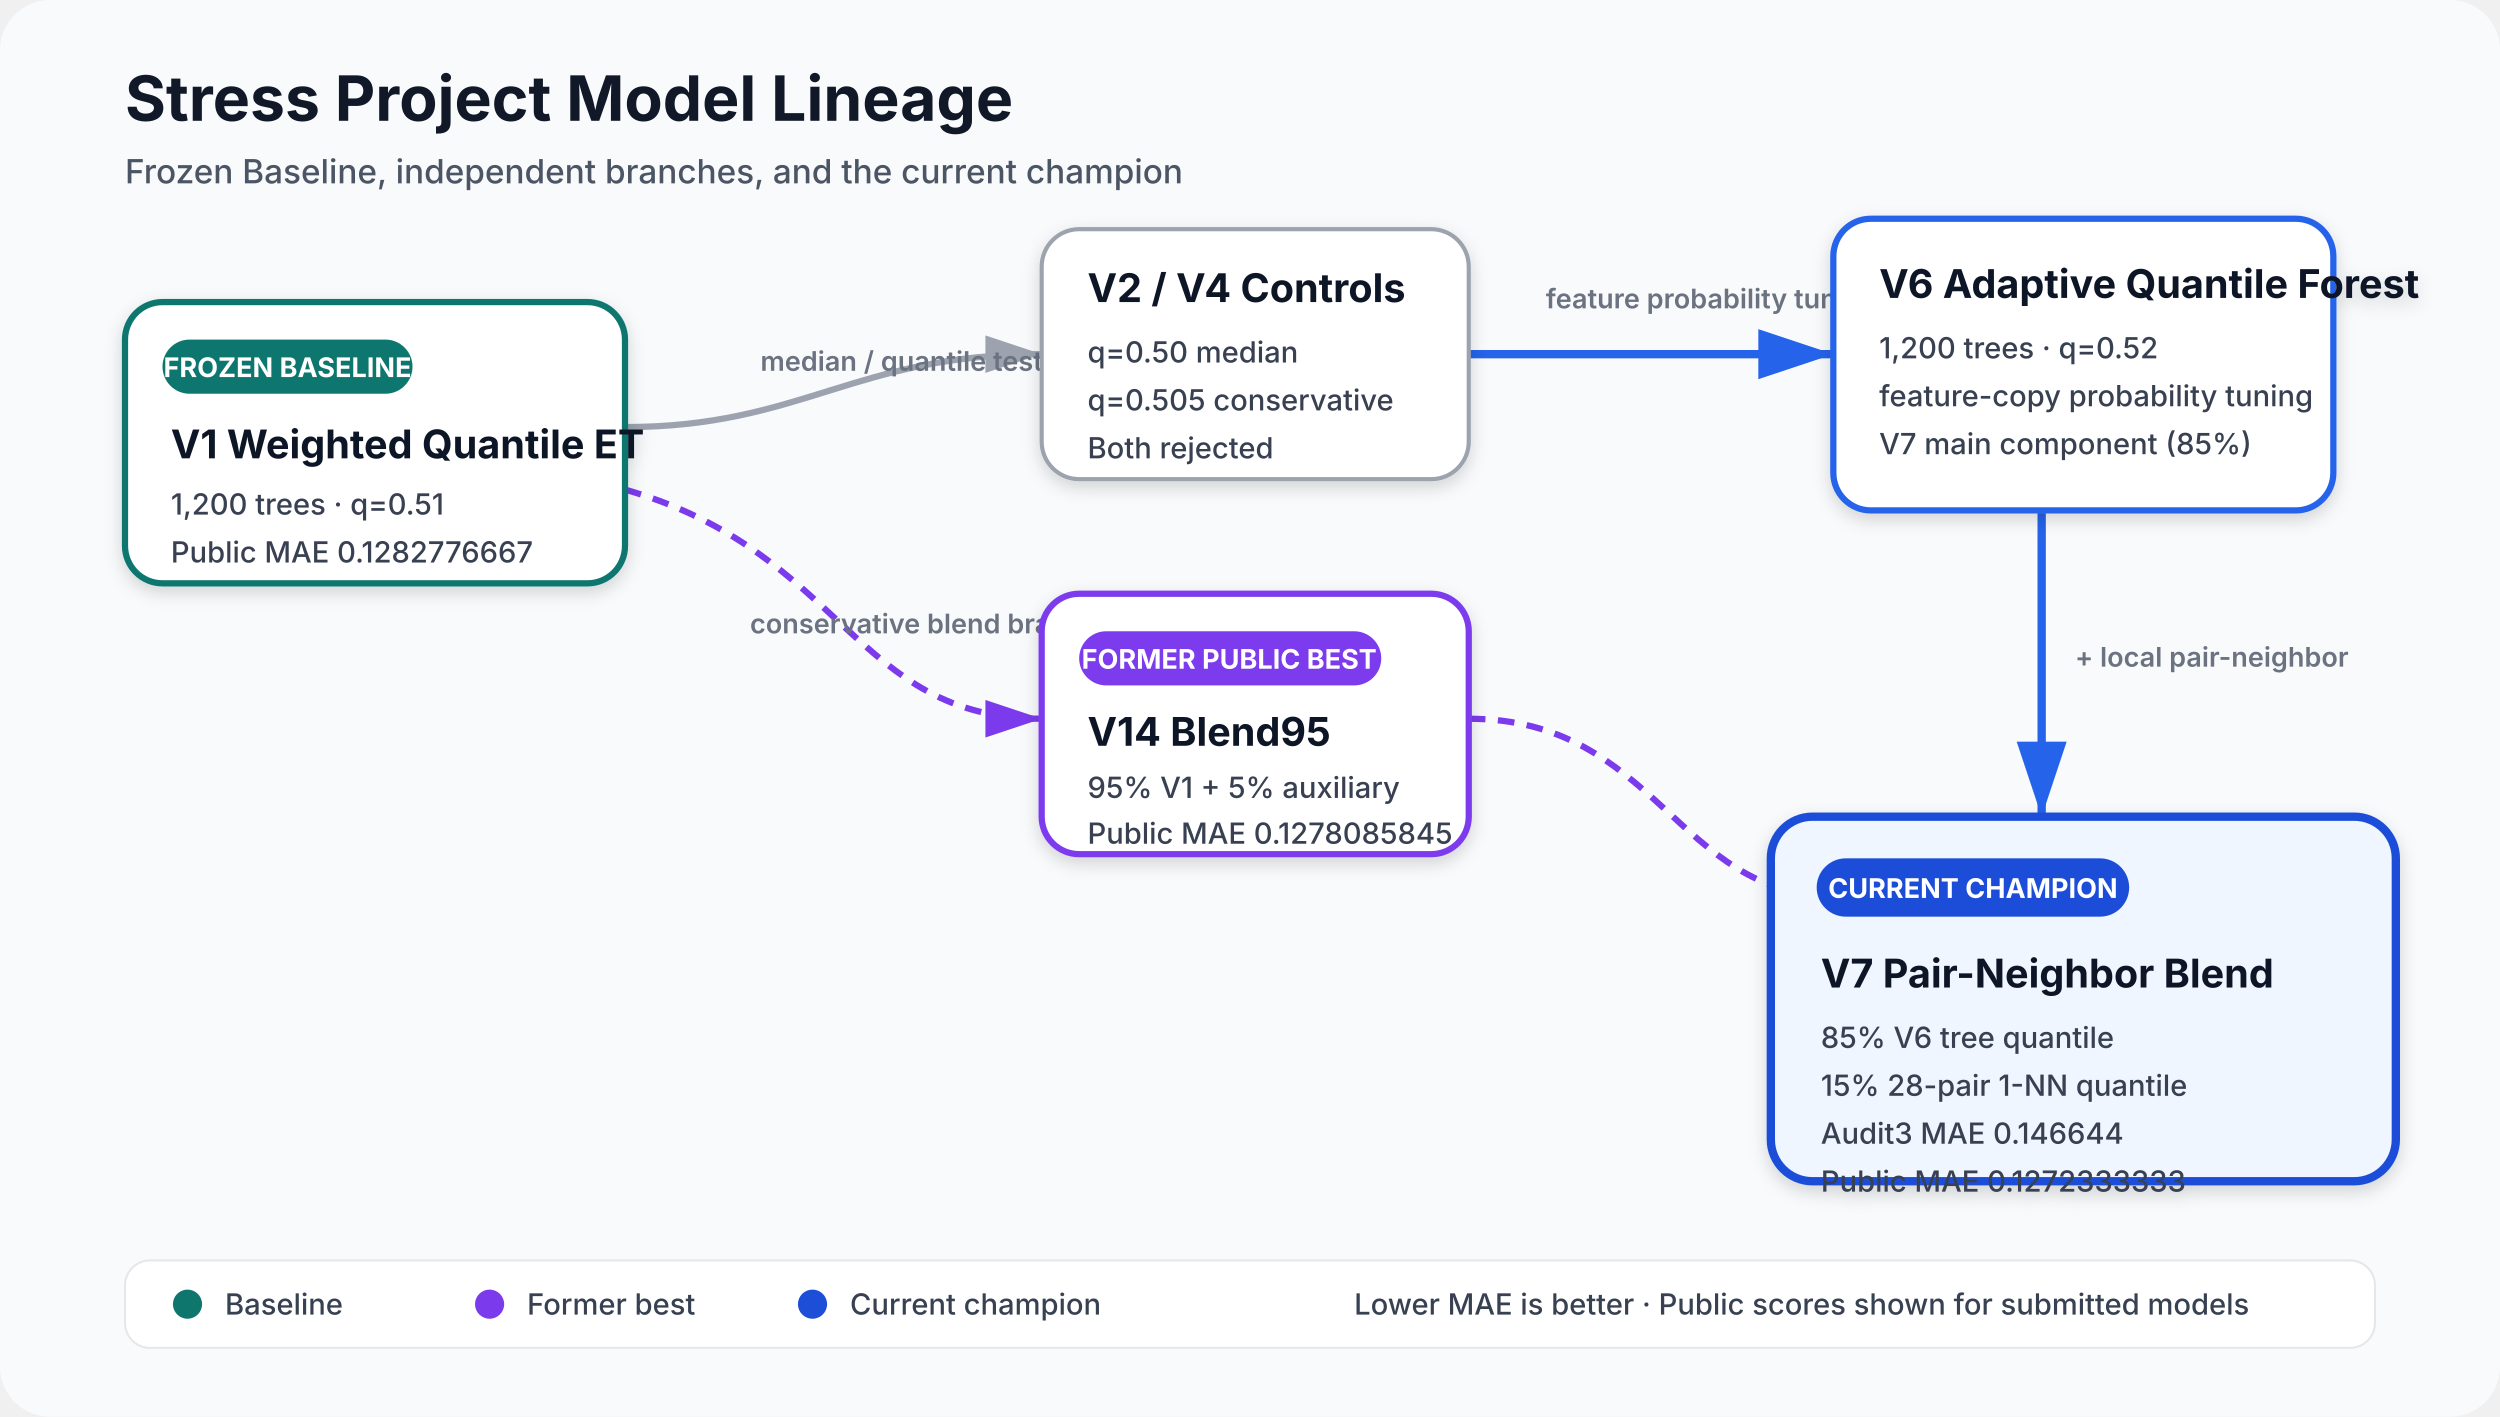
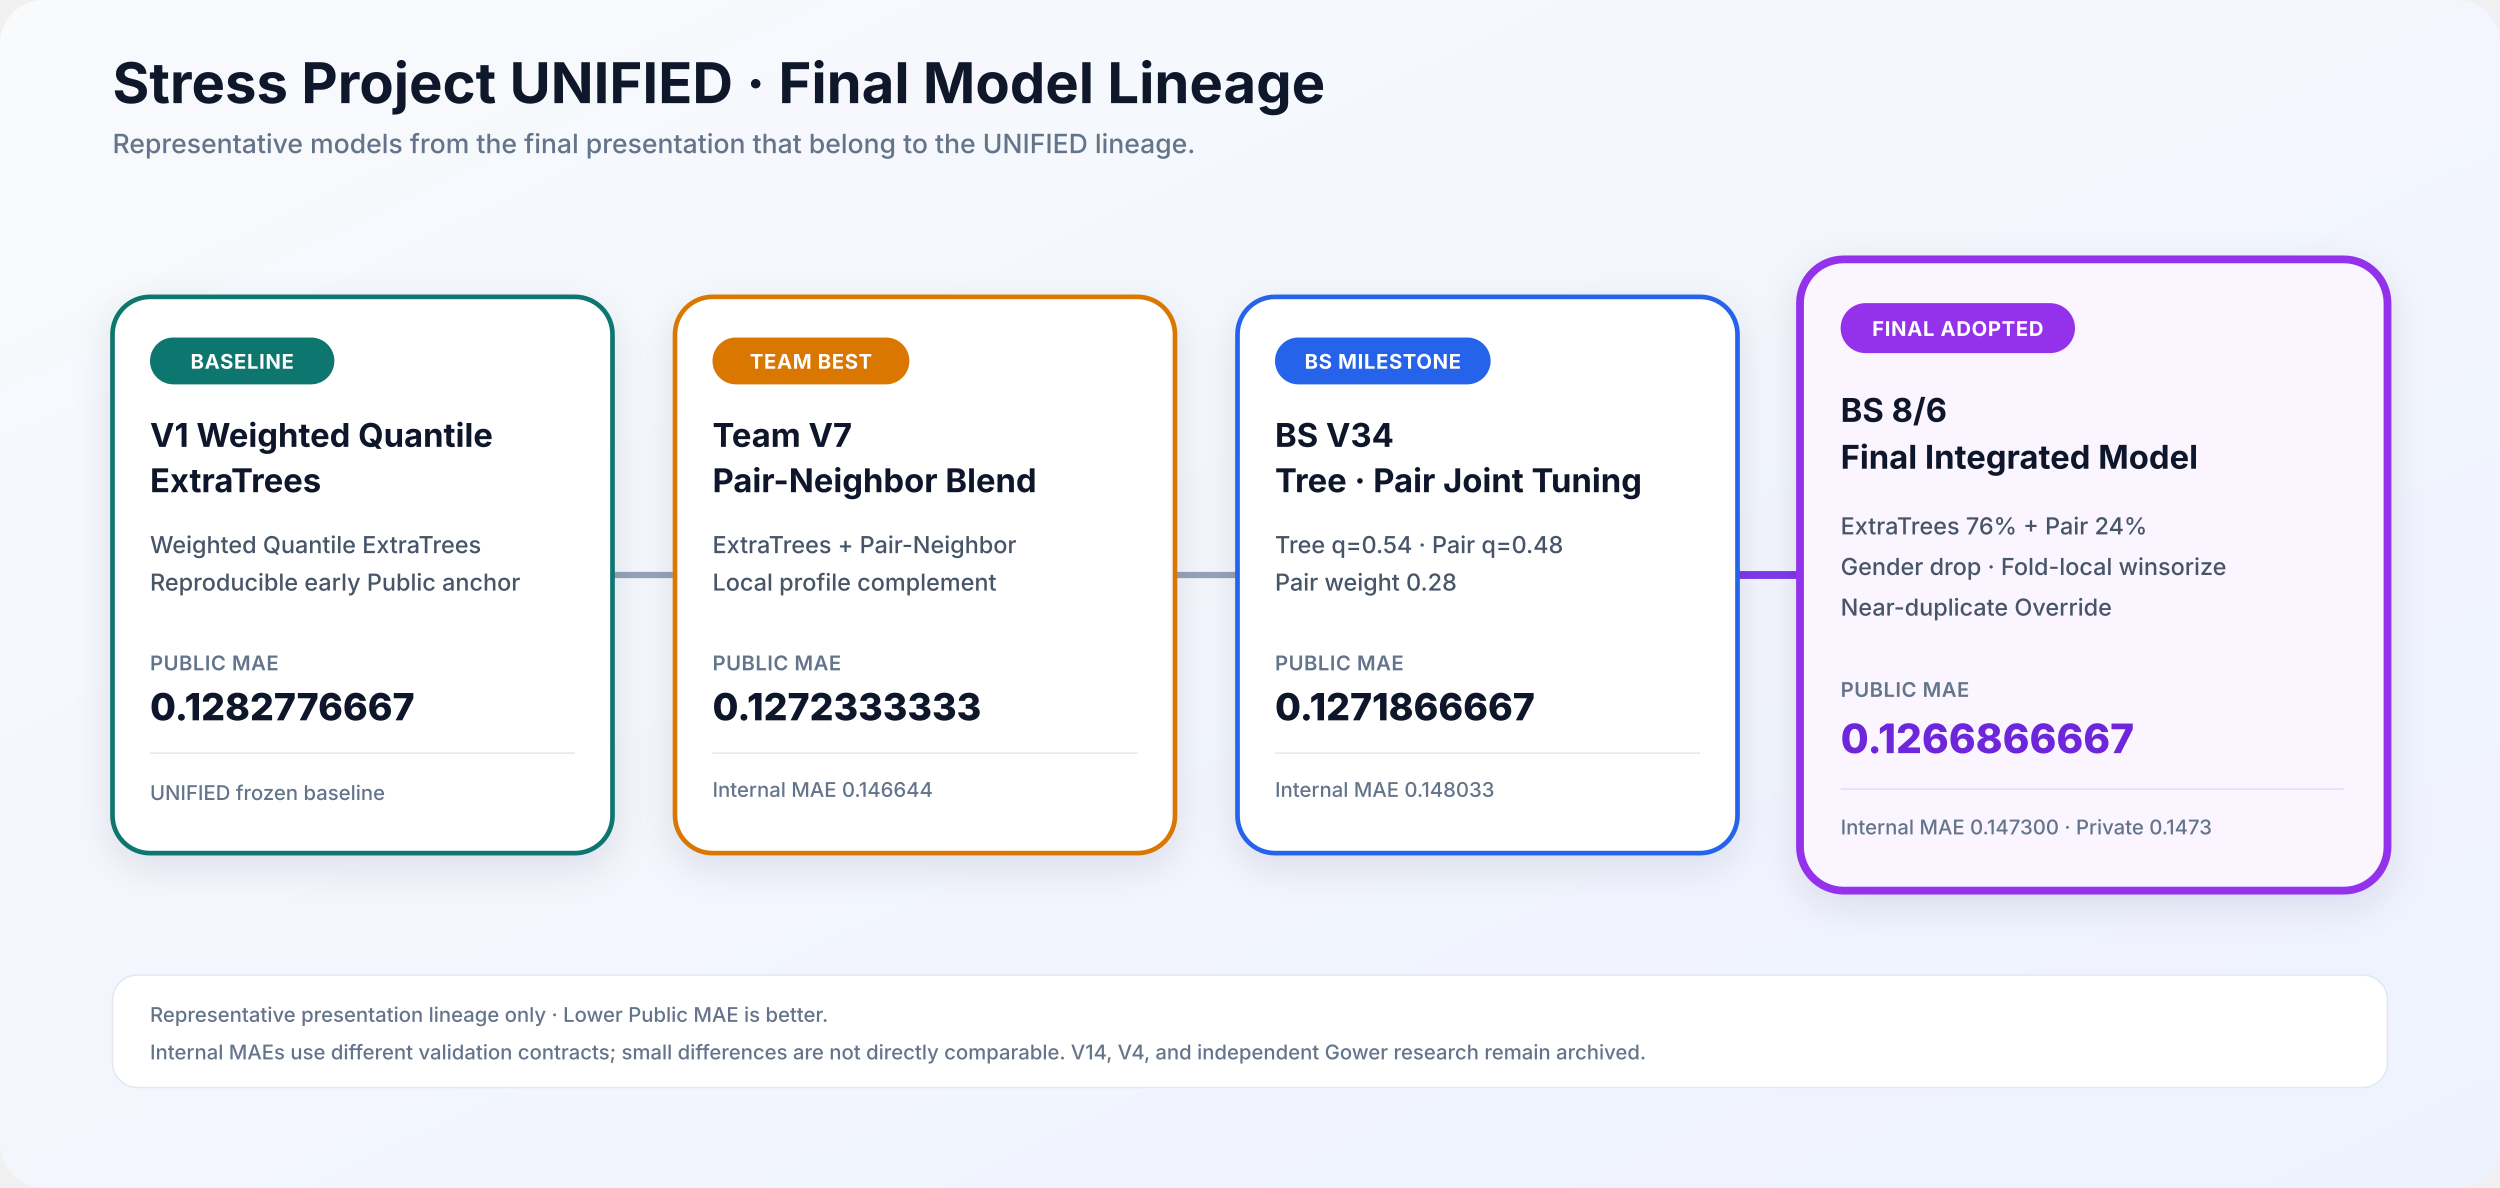
- <svg xmlns="http://www.w3.org/2000/svg" width="1200" height="680" viewBox="0 0 1200 680">
+ <svg xmlns="http://www.w3.org/2000/svg" width="1600" height="760" viewBox="0 0 1600 760" role="img" aria-labelledby="title desc">
  <defs>
+     <linearGradient id="bg" x1="0" x2="1" y1="0" y2="1">
+       <stop offset="0%" stop-color="#F8FAFC" />
+       <stop offset="100%" stop-color="#EEF2FF" />
+     </linearGradient>
+     <filter id="shadow" x="-20%" y="-20%" width="140%" height="150%">
+       <feDropShadow dx="0" dy="8" stdDeviation="12" flood-color="#0F172A" flood-opacity="0.10" />
+     </filter>
+     <marker id="arrow" markerWidth="12" markerHeight="12" refX="10" refY="6" orient="auto">
+       <path d="M0,0 L12,6 L0,12 z" fill="#94A3B8" />
+     </marker>
+     <marker id="arrowFinal" markerWidth="12" markerHeight="12" refX="10" refY="6" orient="auto">
+       <path d="M0,0 L12,6 L0,12 z" fill="#7C3AED" />
+     </marker>
    <style>
-       .title { font: 700 30px -apple-system,BlinkMacSystemFont,"Segoe UI",sans-serif; fill:#111827; }
-       .subtitle { font: 500 16px -apple-system,BlinkMacSystemFont,"Segoe UI",sans-serif; fill:#4b5563; }
-       .box-title { font: 700 19px -apple-system,BlinkMacSystemFont,"Segoe UI",sans-serif; fill:#111827; }
-       .box-text { font: 500 14px -apple-system,BlinkMacSystemFont,"Segoe UI",sans-serif; fill:#374151; }
-       .badge { font: 700 13px -apple-system,BlinkMacSystemFont,"Segoe UI",sans-serif; fill:#ffffff; }
-       .edge-label { font: 600 13px -apple-system,BlinkMacSystemFont,"Segoe UI",sans-serif; fill:#6b7280; }
-       .edge { stroke:#9ca3af; stroke-width:3; fill:none; marker-end:url(#arrow); }
-       .edge-strong { stroke:#2563eb; stroke-width:4; fill:none; marker-end:url(#arrowBlue); }
-       .edge-alt { stroke:#7c3aed; stroke-width:3; fill:none; marker-end:url(#arrowPurple); stroke-dasharray:8 6; }
+       .title{font:700 36px -apple-system,BlinkMacSystemFont,"Segoe UI",sans-serif;fill:#0F172A}
+       .subtitle{font:500 17px -apple-system,BlinkMacSystemFont,"Segoe UI",sans-serif;fill:#64748B}
+       .stage{font:700 13px -apple-system,BlinkMacSystemFont,"Segoe UI",sans-serif;fill:#FFFFFF;letter-spacing:.4px}
+       .model{font:700 21px -apple-system,BlinkMacSystemFont,"Segoe UI",sans-serif;fill:#0F172A}
+       .desc{font:500 15px -apple-system,BlinkMacSystemFont,"Segoe UI",sans-serif;fill:#475569}
+       .scoreLabel{font:600 13px -apple-system,BlinkMacSystemFont,"Segoe UI",sans-serif;fill:#64748B;letter-spacing:.3px}
+       .score{font:800 24px -apple-system,BlinkMacSystemFont,"Segoe UI",sans-serif;fill:#0F172A}
+       .scoreFinal{font:800 26px -apple-system,BlinkMacSystemFont,"Segoe UI",sans-serif;fill:#6D28D9}
+       .minor{font:500 13px -apple-system,BlinkMacSystemFont,"Segoe UI",sans-serif;fill:#64748B}
+       .footer{font:500 13px -apple-system,BlinkMacSystemFont,"Segoe UI",sans-serif;fill:#64748B}
    </style>
-     <marker id="arrow" markerWidth="10" markerHeight="10" refX="9" refY="3" orient="auto" markerUnits="strokeWidth">
-       <path d="M0,0 L0,6 L9,3 z" fill="#9ca3af" />
-     </marker>
-     <marker id="arrowBlue" markerWidth="10" markerHeight="10" refX="9" refY="3" orient="auto" markerUnits="strokeWidth">
-       <path d="M0,0 L0,6 L9,3 z" fill="#2563eb" />
-     </marker>
-     <marker id="arrowPurple" markerWidth="10" markerHeight="10" refX="9" refY="3" orient="auto" markerUnits="strokeWidth">
-       <path d="M0,0 L0,6 L9,3 z" fill="#7c3aed" />
-     </marker>
-     <filter id="shadow" x="-10%" y="-10%" width="120%" height="130%">
-       <feDropShadow dx="0" dy="3" stdDeviation="4" flood-opacity="0.16" />
-     </filter>
  </defs>
-   <rect width="1200" height="680" rx="24" fill="#f8fafc" />
-   <text x="60" y="58" class="title">Stress Project Model Lineage</text>
-   <text x="60" y="88" class="subtitle">Frozen Baseline, independent branches, and the current champion</text>
-   <path class="edge" d="M300 205 C385 205, 410 170, 500 170" />
-   <text x="365" y="178" class="edge-label">median / quantile tests</text>
-   <path class="edge-alt" d="M300 235 C405 265, 410 345, 500 345" />
-   <text x="360" y="304" class="edge-label">conservative blend branch</text>
-   <path class="edge-strong" d="M705 170 C790 170, 800 170, 880 170" />
-   <text x="742" y="148" class="edge-label">feature probability tuning</text>
-   <path class="edge-strong" d="M980 245 C980 305, 980 330, 980 392" />
-   <text x="996" y="320" class="edge-label">+ local pair-neighbor</text>
-   <path class="edge-alt" d="M705 345 C795 345, 805 430, 880 430" />
+   <rect width="1600" height="760" rx="28" fill="url(#bg)" />
+   <text x="72" y="66" class="title">Stress Project UNIFIED · Final Model Lineage</text>
+   <text x="72" y="98" class="subtitle">Representative models from the final presentation that belong to the UNIFIED lineage.</text>
+   <path d="M392 368 C430 368 446 368 482 368" fill="none" stroke="#94A3B8" stroke-width="4" marker-end="url(#arrow)" />
+   <path d="M752 368 C790 368 806 368 842 368" fill="none" stroke="#94A3B8" stroke-width="4" marker-end="url(#arrow)" />
+   <path d="M1112 368 C1150 368 1166 368 1202 368" fill="none" stroke="#7C3AED" stroke-width="5" marker-end="url(#arrowFinal)" />
  <g filter="url(#shadow)">
-     <rect x="60" y="145" width="240" height="135" rx="18" fill="#ffffff" stroke="#0f766e" stroke-width="3" />
-     <rect x="78" y="163" width="120" height="26" rx="13" fill="#0f766e" />
-     <text x="138" y="181" text-anchor="middle" class="badge">FROZEN BASELINE</text>
-     <text x="82" y="220" class="box-title">V1 Weighted Quantile ET</text>
-     <text x="82" y="247" class="box-text">1,200 trees · q=0.51</text>
-     <text x="82" y="270" class="box-text">Public MAE 0.1282776667</text>
+     <rect x="72" y="190" width="320" height="356" rx="24" fill="#FFFFFF" stroke="#0F766E" stroke-width="3" />
+     <rect x="96" y="216" width="118" height="30" rx="15" fill="#0F766E" />
+     <text x="155" y="236" text-anchor="middle" class="stage">BASELINE</text>
+     <text x="96" y="286" class="model">V1 Weighted Quantile</text>
+     <text x="96" y="315" class="model">ExtraTrees</text>
+     <text x="96" y="354" class="desc">Weighted Quantile ExtraTrees</text>
+     <text x="96" y="378" class="desc">Reproducible early Public anchor</text>
+     <text x="96" y="429" class="scoreLabel">PUBLIC MAE</text>
+     <text x="96" y="461" class="score">0.1282776667</text>
+     <line x1="96" y1="482" x2="368" y2="482" stroke="#E2E8F0" />
+     <text x="96" y="512" class="minor">UNIFIED frozen baseline</text>
  </g>
  <g filter="url(#shadow)">
-     <rect x="500" y="110" width="205" height="120" rx="18" fill="#ffffff" stroke="#9ca3af" stroke-width="2" />
-     <text x="522" y="145" class="box-title">V2 / V4 Controls</text>
-     <text x="522" y="174" class="box-text">q=0.50 median</text>
-     <text x="522" y="197" class="box-text">q=0.505 conservative</text>
-     <text x="522" y="220" class="box-text">Both rejected</text>
+     <rect x="432" y="190" width="320" height="356" rx="24" fill="#FFFFFF" stroke="#D97706" stroke-width="3" />
+     <rect x="456" y="216" width="126" height="30" rx="15" fill="#D97706" />
+     <text x="519" y="236" text-anchor="middle" class="stage">TEAM BEST</text>
+     <text x="456" y="286" class="model">Team V7</text>
+     <text x="456" y="315" class="model">Pair-Neighbor Blend</text>
+     <text x="456" y="354" class="desc">ExtraTrees + Pair-Neighbor</text>
+     <text x="456" y="378" class="desc">Local profile complement</text>
+     <text x="456" y="429" class="scoreLabel">PUBLIC MAE</text>
+     <text x="456" y="461" class="score">0.1272333333</text>
+     <line x1="456" y1="482" x2="728" y2="482" stroke="#E2E8F0" />
+     <text x="456" y="510" class="minor">Internal MAE 0.146644</text>
  </g>
  <g filter="url(#shadow)">
-     <rect x="500" y="285" width="205" height="125" rx="18" fill="#ffffff" stroke="#7c3aed" stroke-width="3" />
-     <rect x="518" y="303" width="145" height="26" rx="13" fill="#7c3aed" />
-     <text x="590" y="321" text-anchor="middle" class="badge">FORMER PUBLIC BEST</text>
-     <text x="522" y="358" class="box-title">V14 Blend95</text>
-     <text x="522" y="383" class="box-text">95% V1 + 5% auxiliary</text>
-     <text x="522" y="405" class="box-text">Public MAE 0.1278085845</text>
+     <rect x="792" y="190" width="320" height="356" rx="24" fill="#FFFFFF" stroke="#2563EB" stroke-width="3" />
+     <rect x="816" y="216" width="138" height="30" rx="15" fill="#2563EB" />
+     <text x="885" y="236" text-anchor="middle" class="stage">BS MILESTONE</text>
+     <text x="816" y="286" class="model">BS V34</text>
+     <text x="816" y="315" class="model">Tree · Pair Joint Tuning</text>
+     <text x="816" y="354" class="desc">Tree q=0.54 · Pair q=0.48</text>
+     <text x="816" y="378" class="desc">Pair weight 0.28</text>
+     <text x="816" y="429" class="scoreLabel">PUBLIC MAE</text>
+     <text x="816" y="461" class="score">0.1271866667</text>
+     <line x1="816" y1="482" x2="1088" y2="482" stroke="#E2E8F0" />
+     <text x="816" y="510" class="minor">Internal MAE 0.148033</text>
  </g>
  <g filter="url(#shadow)">
-     <rect x="880" y="105" width="240" height="140" rx="18" fill="#ffffff" stroke="#2563eb" stroke-width="3" />
-     <text x="902" y="143" class="box-title">V6 Adaptive Quantile Forest</text>
-     <text x="902" y="172" class="box-text">1,200 trees · q=0.52</text>
-     <text x="902" y="195" class="box-text">feature-copy probability tuning</text>
-     <text x="902" y="218" class="box-text">V7 main component (85%)</text>
+     <rect x="1152" y="166" width="376" height="404" rx="28" fill="#FAF5FF" stroke="#9333EA" stroke-width="5" />
+     <rect x="1178" y="194" width="150" height="32" rx="16" fill="#9333EA" />
+     <text x="1253" y="215" text-anchor="middle" class="stage">FINAL ADOPTED</text>
+     <text x="1178" y="270" class="model">BS 8/6</text>
+     <text x="1178" y="300" class="model">Final Integrated Model</text>
+     <text x="1178" y="342" class="desc">ExtraTrees 76% + Pair 24%</text>
+     <text x="1178" y="368" class="desc">Gender drop · Fold-local winsorize</text>
+     <text x="1178" y="394" class="desc">Near-duplicate Override</text>
+     <text x="1178" y="446" class="scoreLabel">PUBLIC MAE</text>
+     <text x="1178" y="482" class="scoreFinal">0.1266866667</text>
+     <line x1="1178" y1="505" x2="1500" y2="505" stroke="#E9D5FF" />
+     <text x="1178" y="534" class="minor">Internal MAE 0.147300 · Private 0.1473</text>
  </g>
-   <g filter="url(#shadow)">
-     <rect x="850" y="392" width="300" height="175" rx="20" fill="#eff6ff" stroke="#1d4ed8" stroke-width="4" />
-     <rect x="872" y="412" width="150" height="28" rx="14" fill="#1d4ed8" />
-     <text x="947" y="431" text-anchor="middle" class="badge">CURRENT CHAMPION</text>
-     <text x="874" y="474" class="box-title">V7 Pair-Neighbor Blend</text>
-     <text x="874" y="503" class="box-text">85% V6 tree quantile</text>
-     <text x="874" y="526" class="box-text">15% 28-pair 1-NN quantile</text>
-     <text x="874" y="549" class="box-text">Audit3 MAE 0.146644</text>
-     <text x="874" y="572" class="box-text">Public MAE 0.1272333333</text>
-   </g>
-   <rect x="60" y="605" width="1080" height="42" rx="12" fill="#ffffff" stroke="#e5e7eb" />
-   <circle cx="90" cy="626" r="7" fill="#0f766e" />
-   <text x="108" y="631" class="box-text">Baseline</text>
-   <circle cx="235" cy="626" r="7" fill="#7c3aed" />
-   <text x="253" y="631" class="box-text">Former best</text>
-   <circle cx="390" cy="626" r="7" fill="#1d4ed8" />
-   <text x="408" y="631" class="box-text">Current champion</text>
-   <text x="650" y="631" class="box-text">Lower MAE is better · Public scores shown for submitted models</text>
+   <rect x="72" y="624" width="1456" height="72" rx="16" fill="#FFFFFF" stroke="#E2E8F0" />
+   <text x="96" y="654" class="footer">Representative presentation lineage only · Lower Public MAE is better.</text>
+   <text x="96" y="678" class="footer">Internal MAEs use different validation contracts; small differences are not directly comparable. V14, V4, and independent Gower research remain archived.</text>
</svg>
